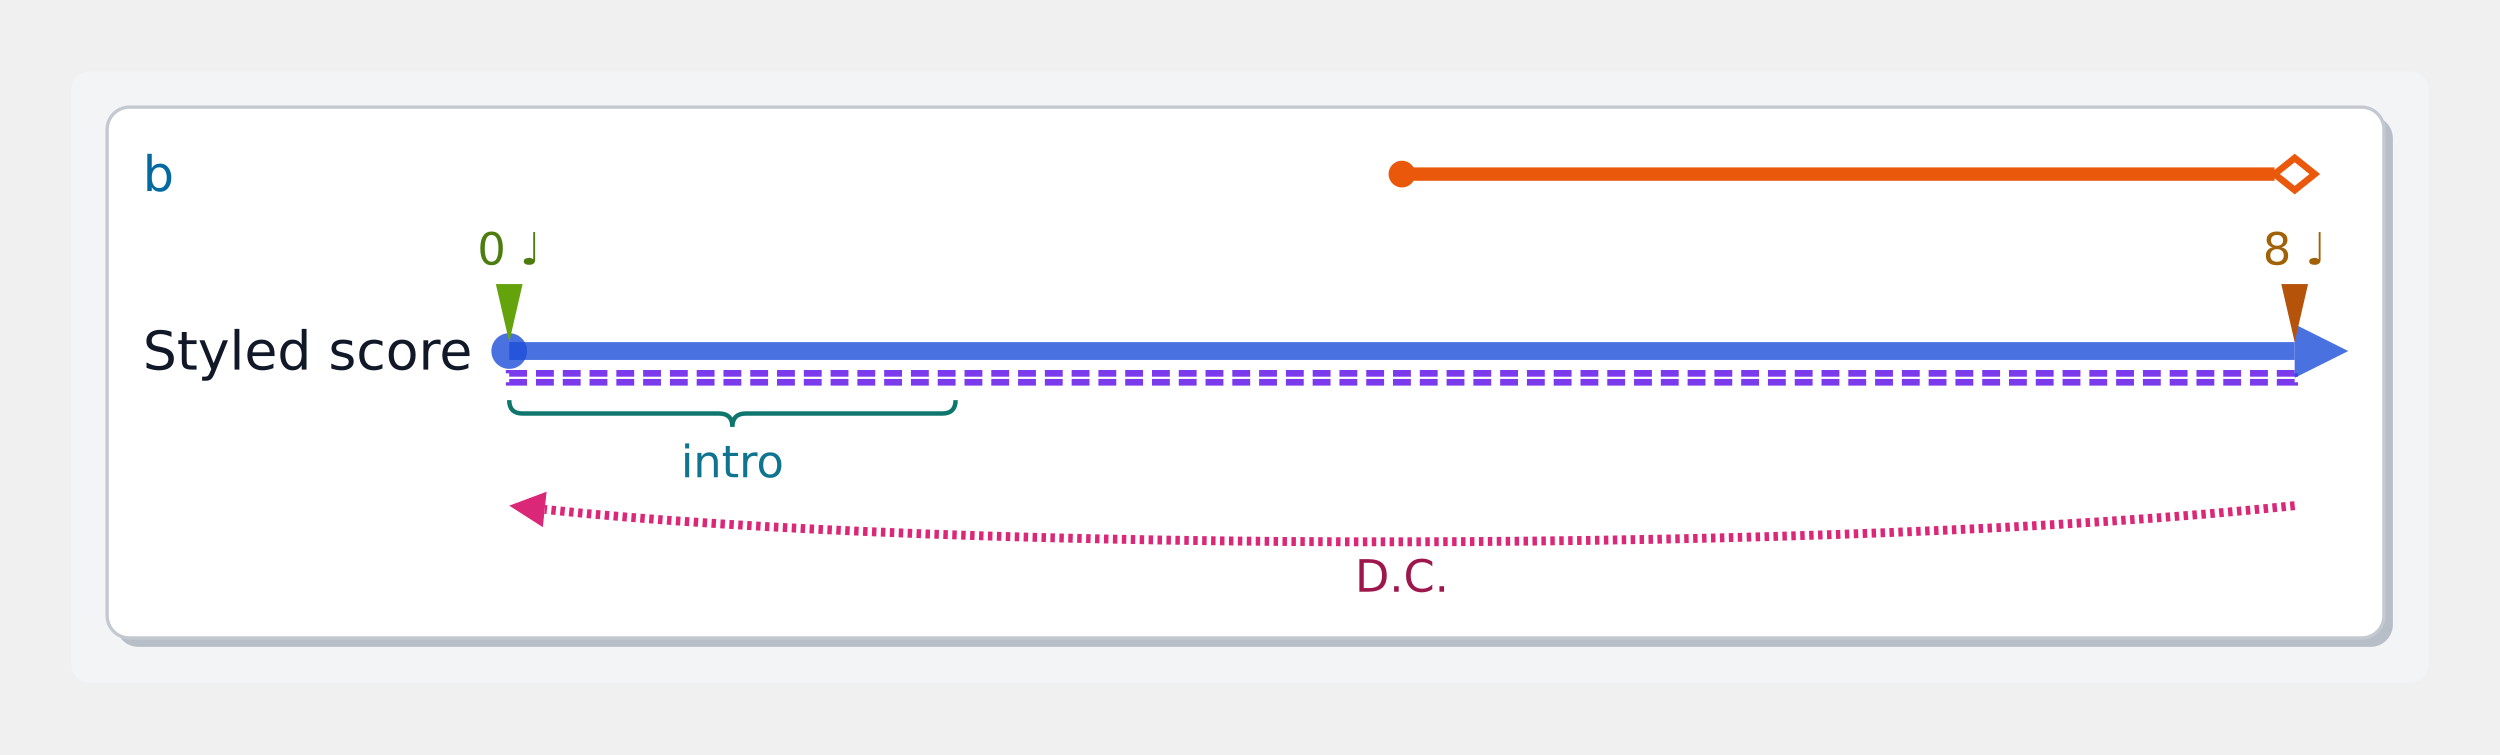
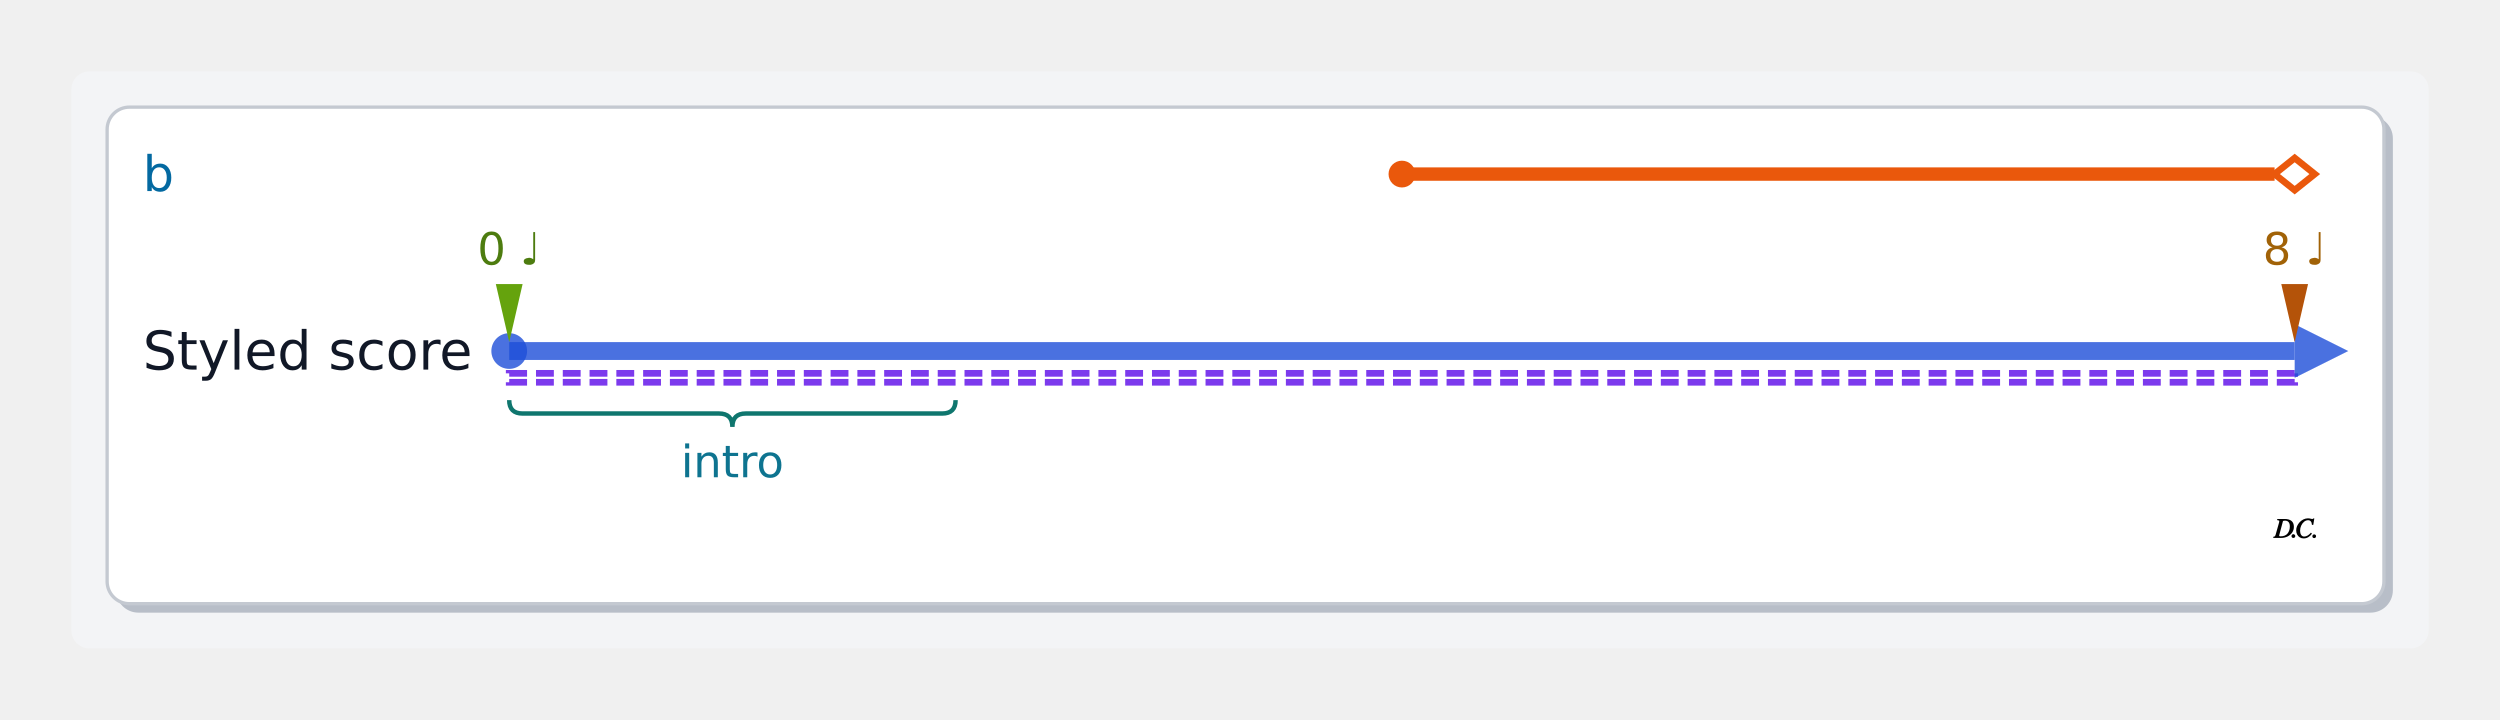
- <svg xmlns="http://www.w3.org/2000/svg" width="560.08" height="168.922" viewBox="0 0 560.08 168.922" font-family="DejaVu Sans, Noto Music" text-rendering="geometricPrecision" style="font-kerning:none;font-variant-ligatures:none">
+ <svg xmlns="http://www.w3.org/2000/svg" width="560.08" height="161.25" viewBox="0 0 560.08 161.25" font-family="DejaVu Sans, Noto Music" text-rendering="geometricPrecision" style="font-kerning:none;font-variant-ligatures:none">
  <g transform="translate(16 16)">
-     <rect x="0" y="0" width="528.08" height="136.922" rx="4" fill="#F3F4F6" />
-     <rect data-id="score" data-part="card" x="10" y="10" width="510.08" height="118.922" rx="5" fill="#B8BEC8" />
-     <rect data-id="score" data-part="card" x="8" y="8" width="510.08" height="118.922" rx="5" fill="#FFFFFF" stroke="#C4C9D1" stroke-width="0.75" />
+     <rect x="0" y="0" width="528.08" height="129.25" rx="4" fill="#F3F4F6" />
+     <rect data-id="score" data-part="card" x="10" y="10" width="510.08" height="111.25" rx="5" fill="#B8BEC8" />
+     <rect data-id="score" data-part="card" x="8" y="8" width="510.08" height="111.25" rx="5" fill="#FFFFFF" stroke="#C4C9D1" stroke-width="0.75" />
    <polygon data-id="ticks" points="98.08,67.641 498.08,67.641 498.08,69.641 98.08,69.641" fill="none" stroke="#7C3AED" stroke-width="1.5" stroke-dasharray="4 2" />
    <path data-id="intro" d="M98.08 73.641Q98.08 76.641 101.08 76.641L145.08 76.641Q148.08 76.641 148.08 79.641Q148.08 76.641 151.08 76.641L195.08 76.641Q198.08 76.641 198.08 73.641" fill="none" stroke="#0F766E" stroke-width="1" />
-     <path data-id="da-capo" d="M498.08 97.281C398.08 107.948 198.08 107.948 106.035 98.13" fill="none" stroke="#DB2777" stroke-width="2" stroke-dasharray="1 1" />
-     <polygon data-id="da-capo" points="98.08,97.281 105.611,102.107 106.459,94.152" fill="#DB2777" />
    <line data-id="score" x1="98.08" y1="62.641" x2="498.08" y2="62.641" stroke="#1D4ED8" stroke-width="4" opacity="0.8" />
    <circle data-id="score" cx="98.08" cy="62.641" r="4" fill="#1D4ED8" opacity="0.8" />
    <polygon data-id="score" points="510.08,62.641 498.08,56.641 498.08,68.641" fill="#1D4ED8" opacity="0.8" />
    <line data-id="b" x1="298.08" y1="23" x2="493.58" y2="23" stroke="#EA580C" stroke-width="3" />
    <circle data-id="b" cx="298.08" cy="23" r="3" fill="#EA580C" />
    <polygon data-id="b" points="493.58,23 498.08,19.4 502.58,23 498.08,26.6" fill="none" stroke="#EA580C" stroke-width="1.5" />
    <polygon data-id="timestamp_1" points="98.08,60.641 95.08,47.641 101.08,47.641" fill="#65A30D" />
    <polygon data-id="timestamp_2" points="498.08,60.641 495.08,47.641 501.08,47.641" fill="#B45309" />
    <text data-id="b" data-part="name" x="16" y="26.808" text-anchor="start" font-size="11" fill="#0369A1">b</text>
    <text data-id="score" data-part="name" x="16" y="66.795" text-anchor="start" font-size="12" fill="#111827">Styled score</text>
    <text data-id="timestamp_1" data-part="coordinate" x="98.08" y="43.282" text-anchor="middle" font-size="10" fill="#4D7C0F">0 ♩</text>
    <text data-id="timestamp_2" data-part="coordinate" x="498.08" y="43.282" text-anchor="middle" font-size="10" fill="#A16207">8 ♩</text>
    <text data-id="intro" data-part="label" x="148.08" y="90.923" text-anchor="middle" font-size="10" fill="#0E7490">intro</text>
-     <text data-id="da-capo" data-part="label" x="298.08" y="116.564" text-anchor="middle" font-size="10" fill="#9D174D">D.C.</text>
+     <text data-id="da-capo" data-part="symbol" x="498.08" y="108.42" text-anchor="middle" font-size="12" fill="#000000">𝄊</text>
  </g>
</svg>
